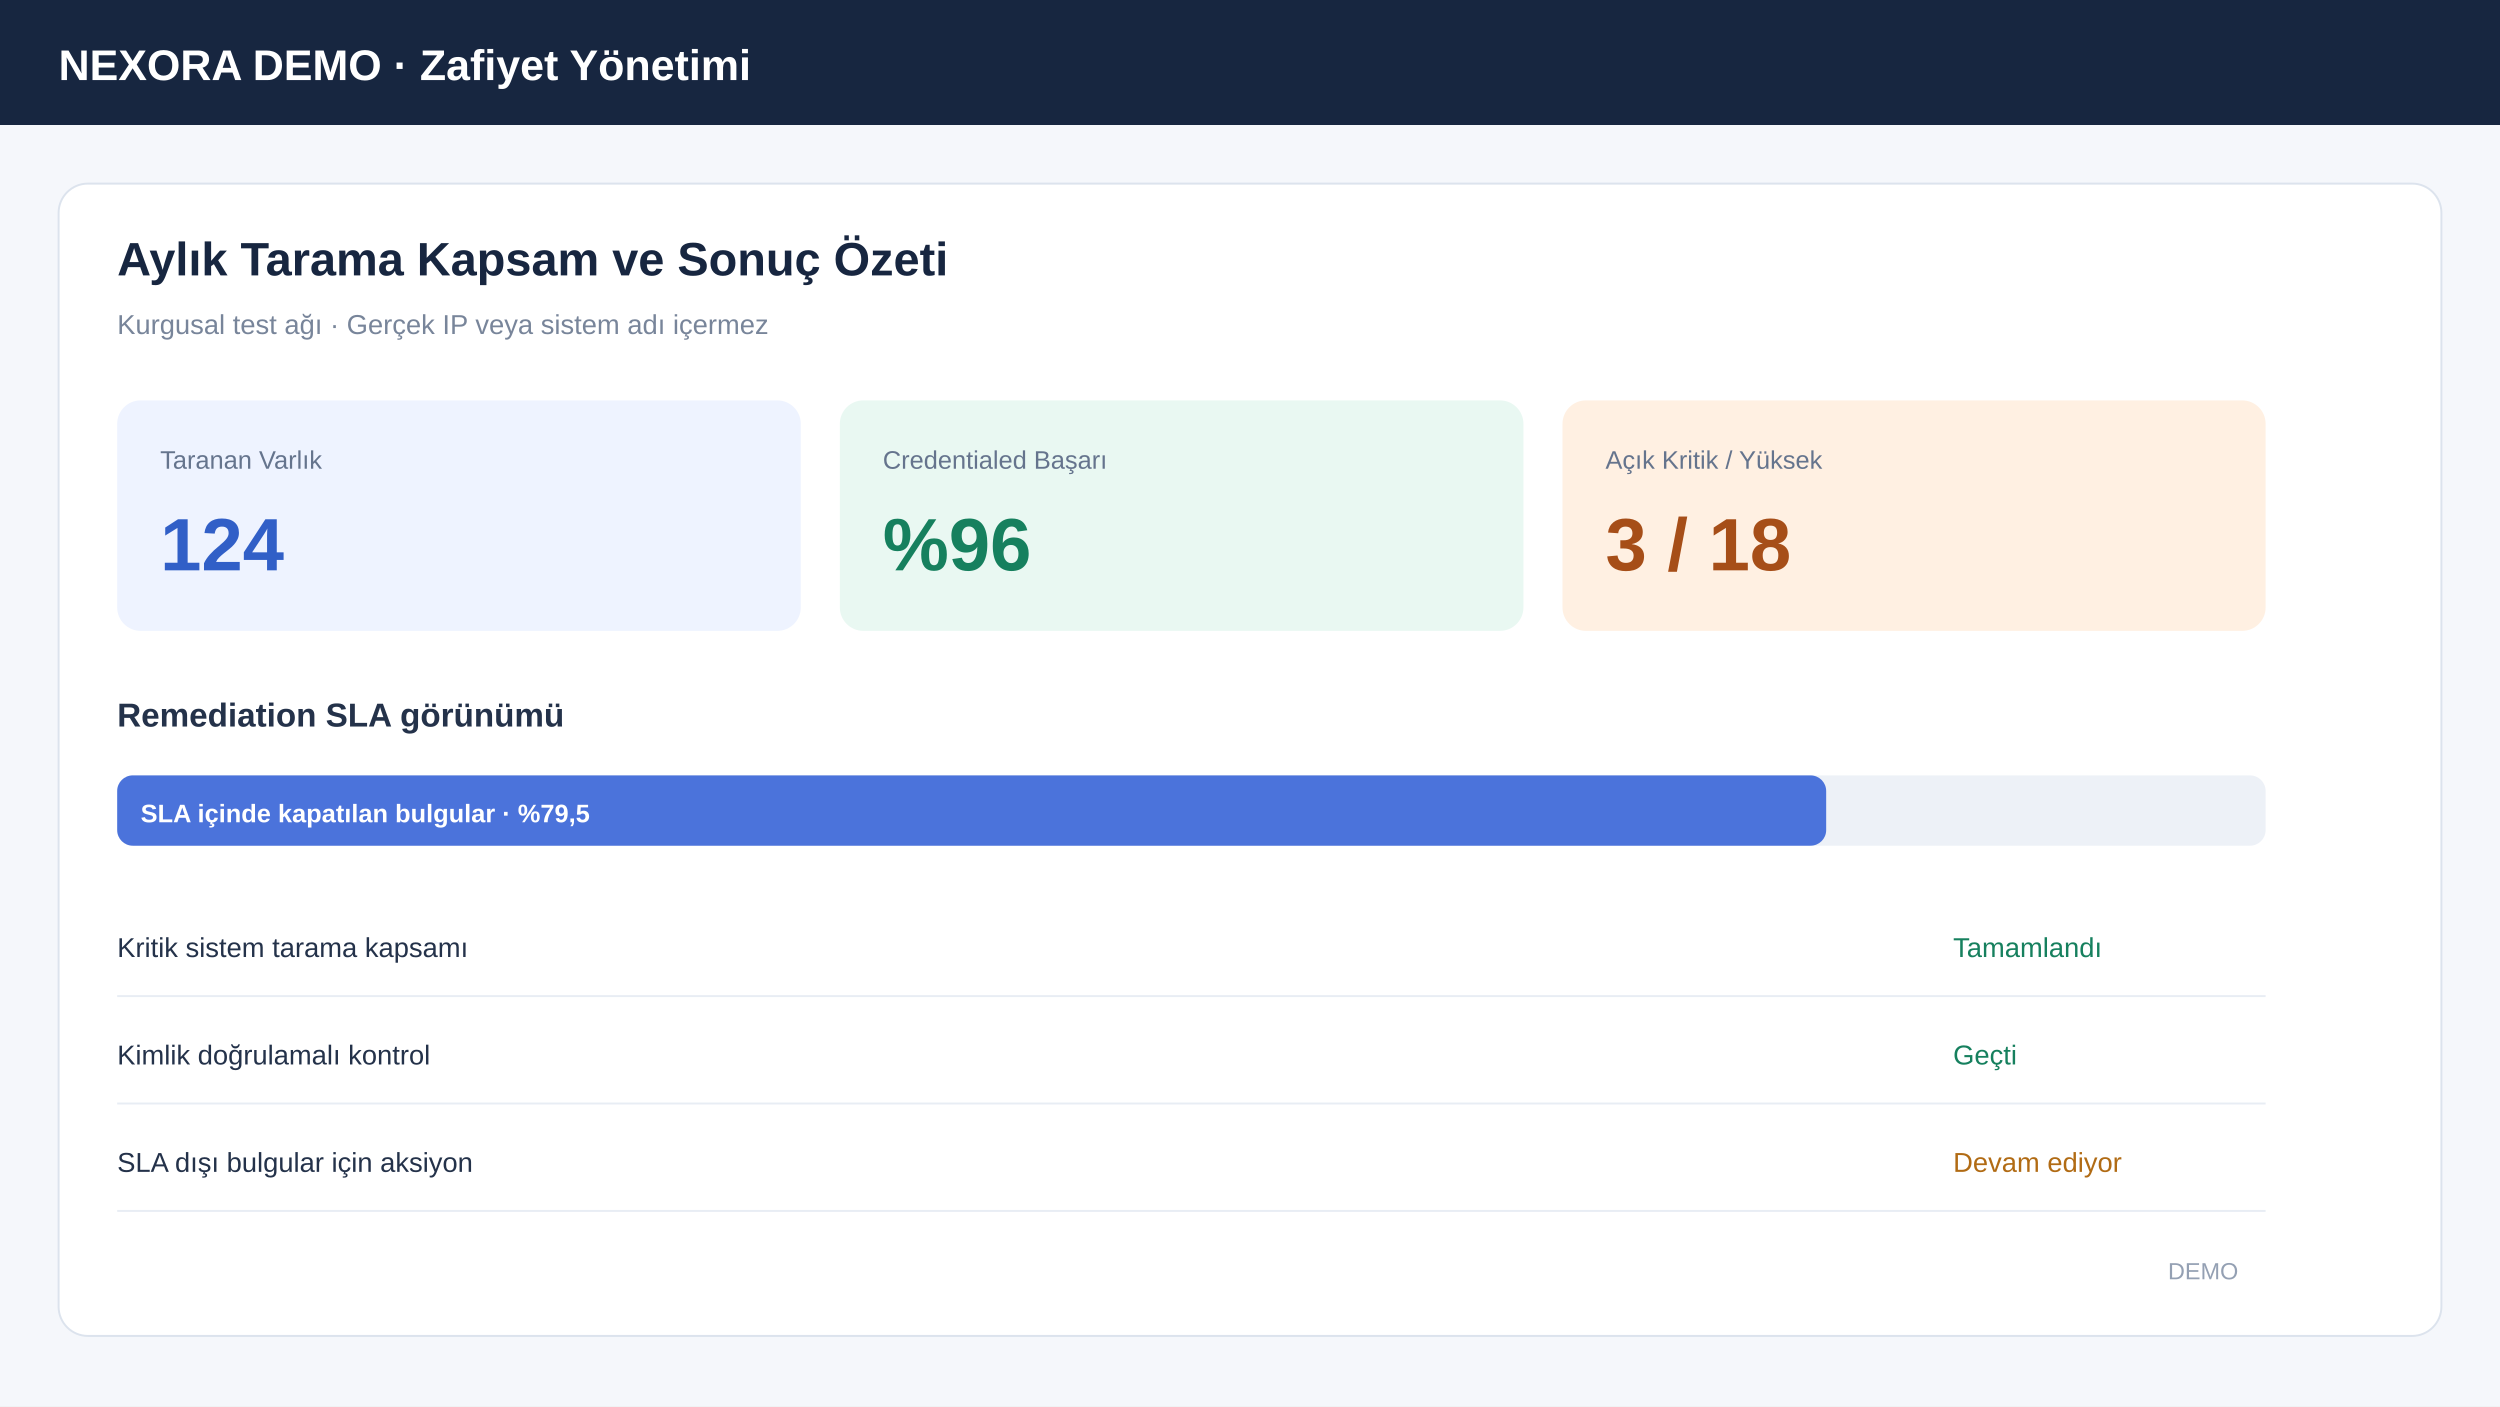
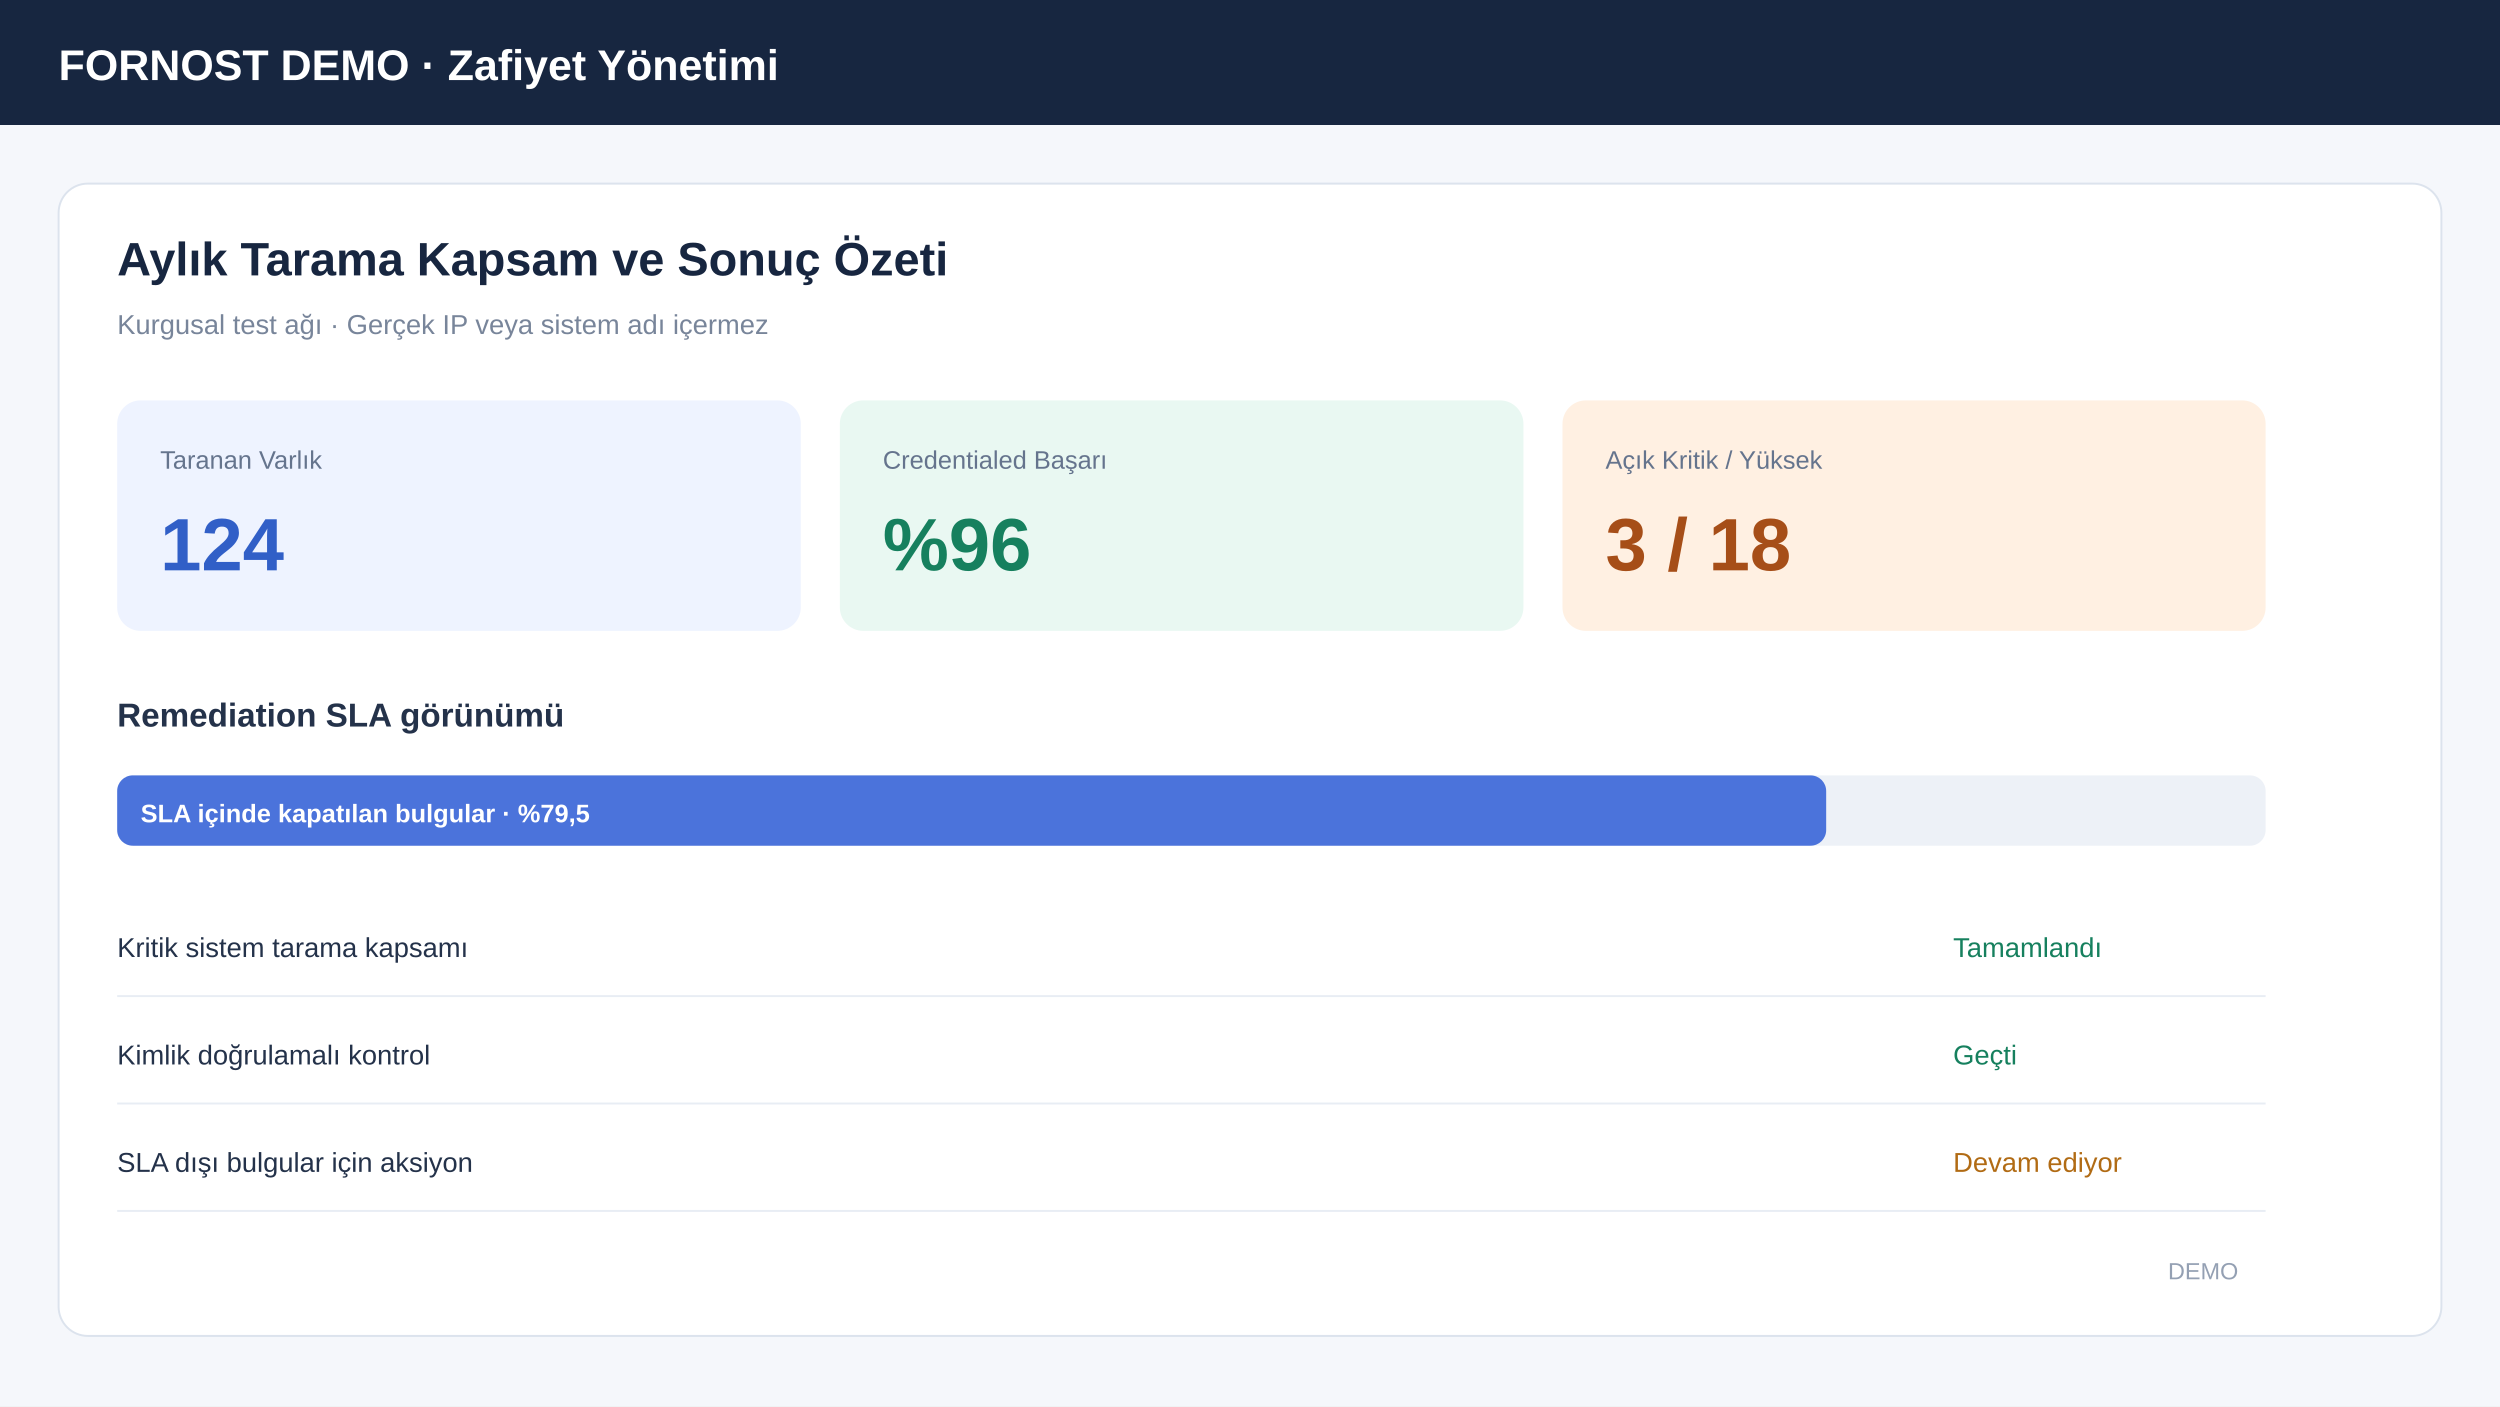
<svg xmlns="http://www.w3.org/2000/svg" width="1280" height="720">
  <rect width="1280" height="720" fill="#f5f7fb" />
  <rect width="1280" height="64" fill="#172640" />
-   <text x="30" y="41" fill="#fff" font-family="Arial" font-size="22" font-weight="700">NEXORA DEMO · Zafiyet Yönetimi</text>
+   <text x="30" y="41" fill="#fff" font-family="Arial" font-size="22" font-weight="700">FORNOST DEMO · Zafiyet Yönetimi</text>
  <rect x="30" y="94" width="1220" height="590" rx="15" fill="#fff" stroke="#dce3ed" />
  <text x="60" y="141" font-family="Arial" font-size="24" font-weight="700" fill="#172640">Aylık Tarama Kapsam ve Sonuç Özeti</text>
  <text x="60" y="171" font-family="Arial" font-size="14" fill="#78859a">Kurgusal test ağı · Gerçek IP veya sistem adı içermez</text>
  <g font-family="Arial">
    <rect x="60" y="205" width="350" height="118" rx="12" fill="#eef3ff" />
    <text x="82" y="240" fill="#65748d" font-size="13">Taranan Varlık</text>
    <text x="82" y="292" fill="#315fc7" font-size="38" font-weight="700">124</text>
    <rect x="430" y="205" width="350" height="118" rx="12" fill="#e9f8f2" />
    <text x="452" y="240" fill="#65748d" font-size="13">Credentialed Başarı</text>
    <text x="452" y="292" fill="#16805e" font-size="38" font-weight="700">%96</text>
    <rect x="800" y="205" width="360" height="118" rx="12" fill="#fff0e2" />
    <text x="822" y="240" fill="#65748d" font-size="13">Açık Kritik / Yüksek</text>
    <text x="822" y="292" fill="#a64e18" font-size="38" font-weight="700">3 / 18</text>
  </g>
  <text x="60" y="372" font-family="Arial" font-size="17" font-weight="700" fill="#24324a">Remediation SLA görünümü</text>
  <rect x="60" y="397" width="1100" height="36" rx="8" fill="#edf1f7" />
  <rect x="60" y="397" width="875" height="36" rx="8" fill="#4b73db" />
  <text x="72" y="421" fill="#fff" font-family="Arial" font-size="13" font-weight="700">SLA içinde kapatılan bulgular · %79,5</text>
  <g font-family="Arial" font-size="14" fill="#24324a">
    <text x="60" y="490">Kritik sistem tarama kapsamı</text>
    <text x="1000" y="490" fill="#16805e">Tamamlandı</text>
    <text x="60" y="545">Kimlik doğrulamalı kontrol</text>
    <text x="1000" y="545" fill="#16805e">Geçti</text>
    <text x="60" y="600">SLA dışı bulgular için aksiyon</text>
    <text x="1000" y="600" fill="#b16b14">Devam ediyor</text>
  </g>
  <g stroke="#e8edf4">
    <path d="M60 510h1100M60 565h1100M60 620h1100" />
  </g>
  <text x="1110" y="655" fill="#94a0b3" font-family="Arial" font-size="12">DEMO</text>
</svg>
